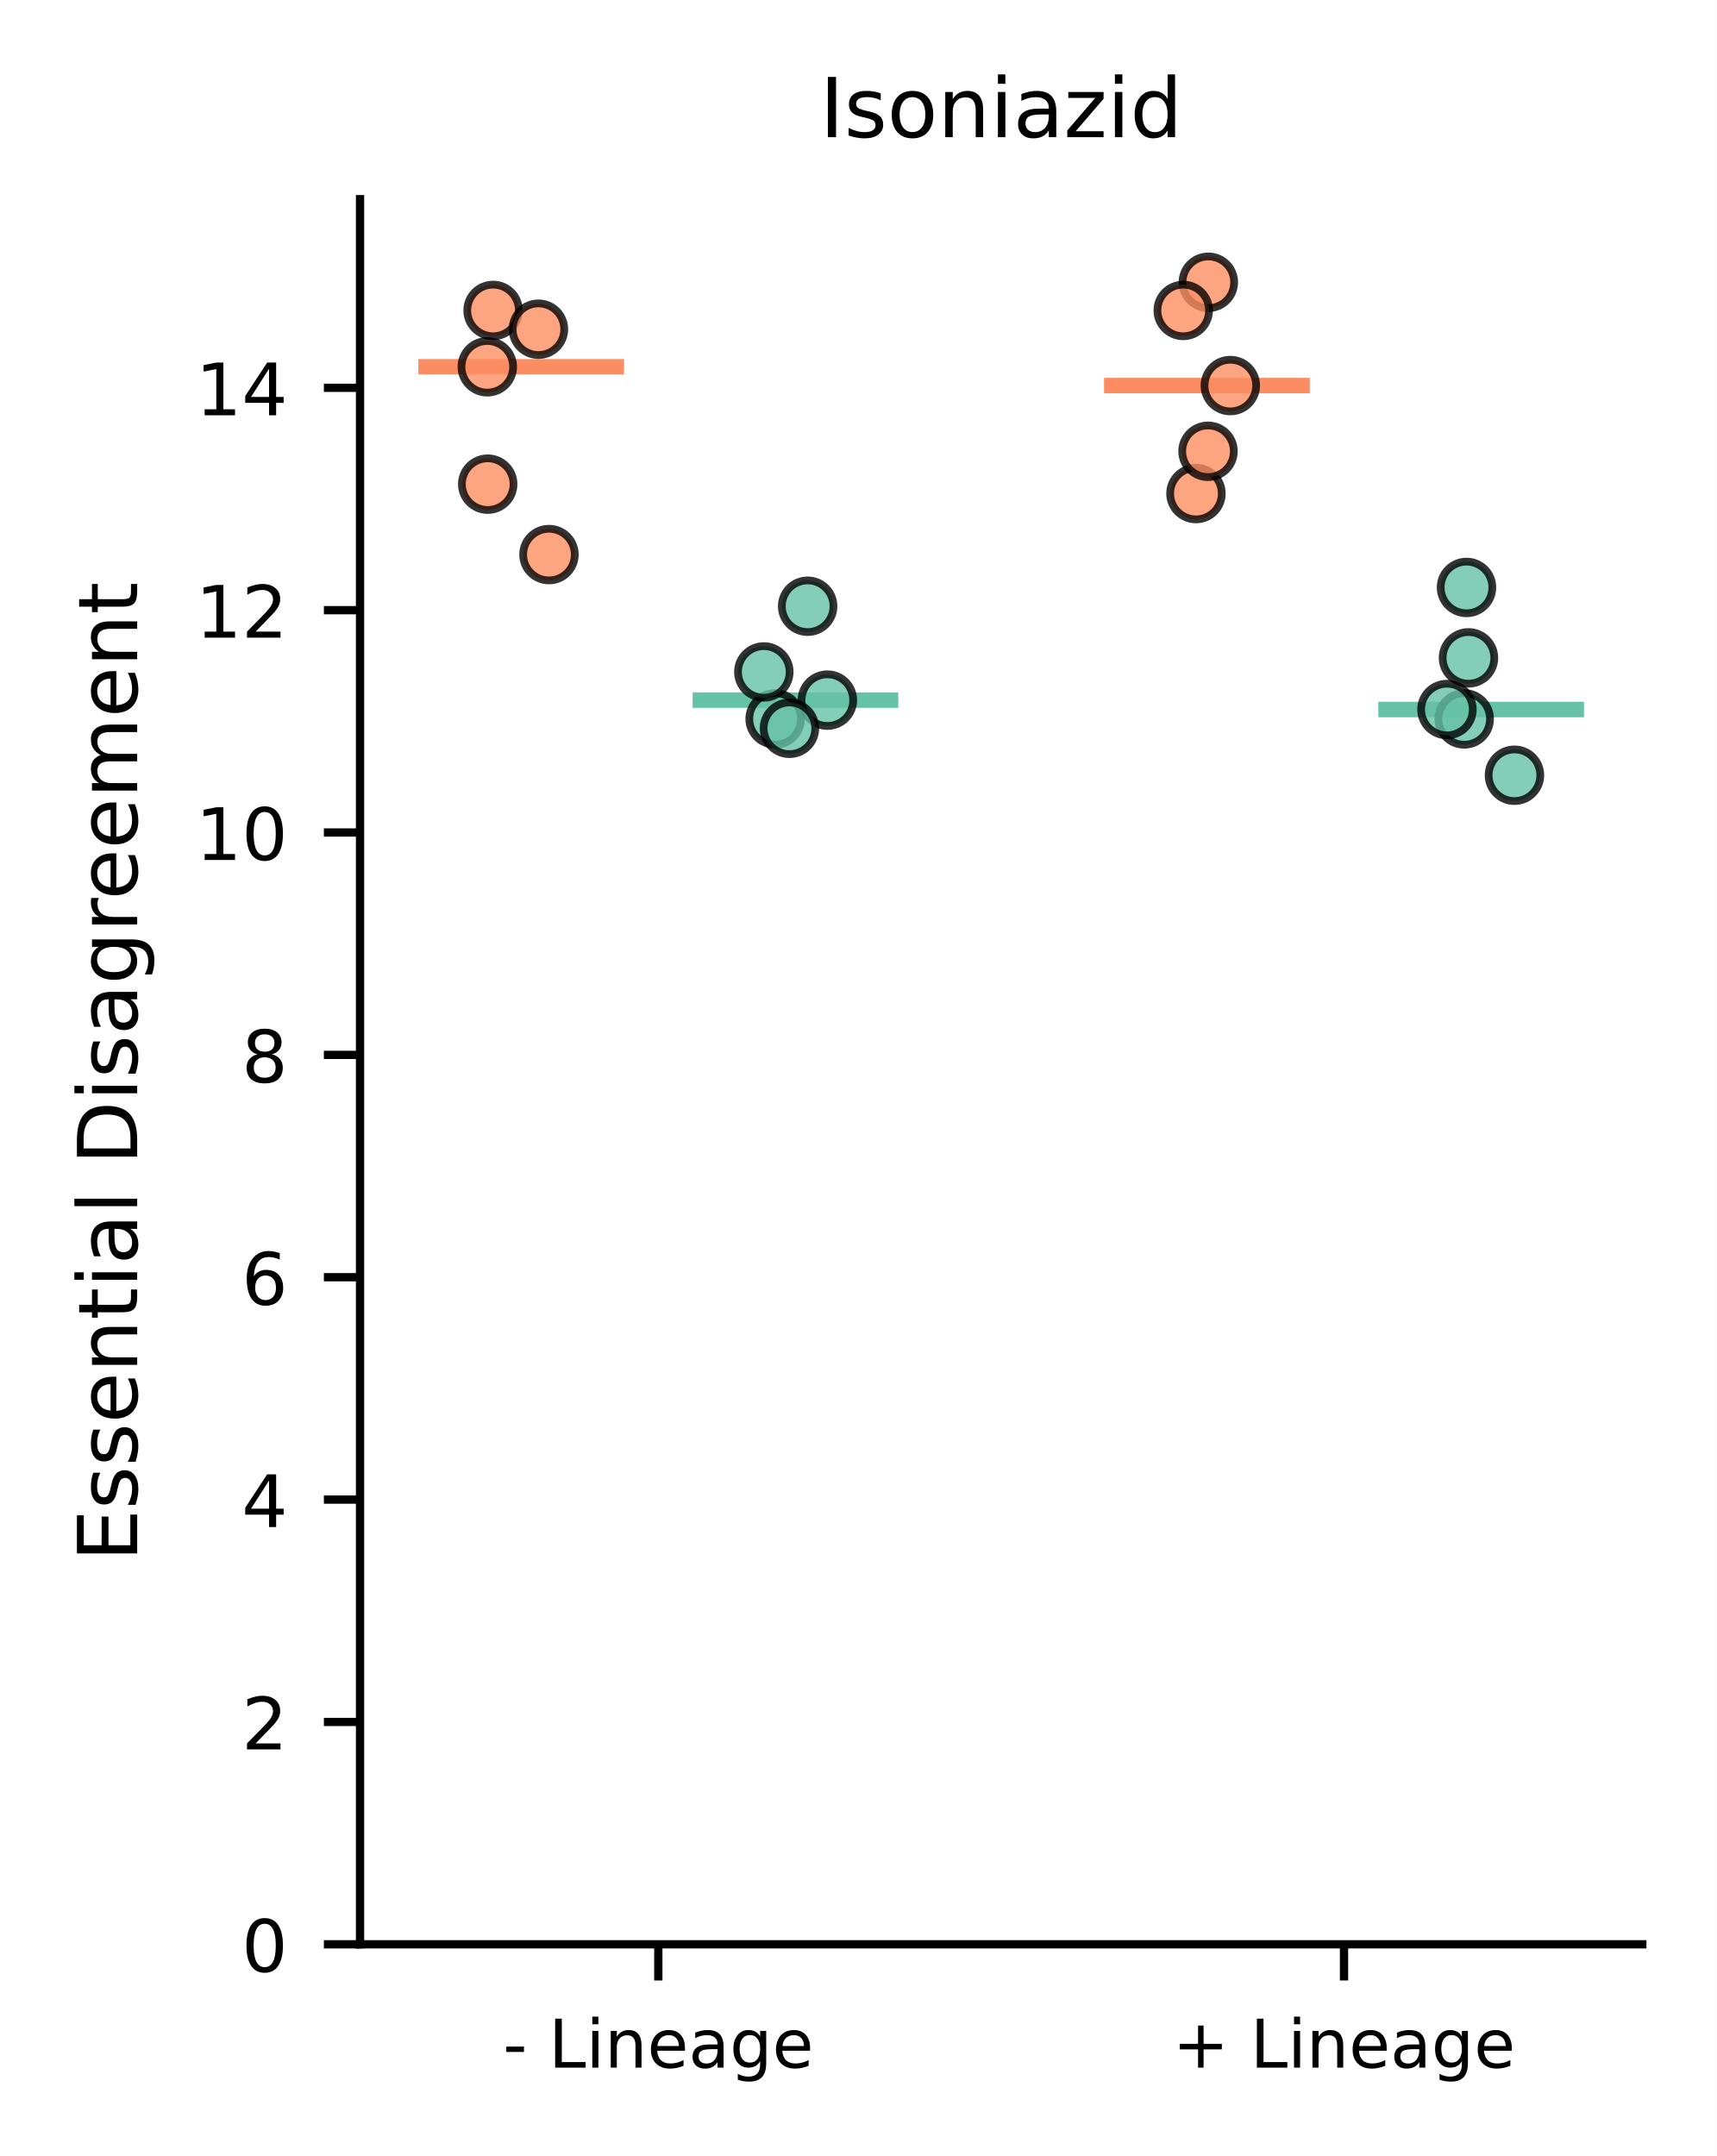
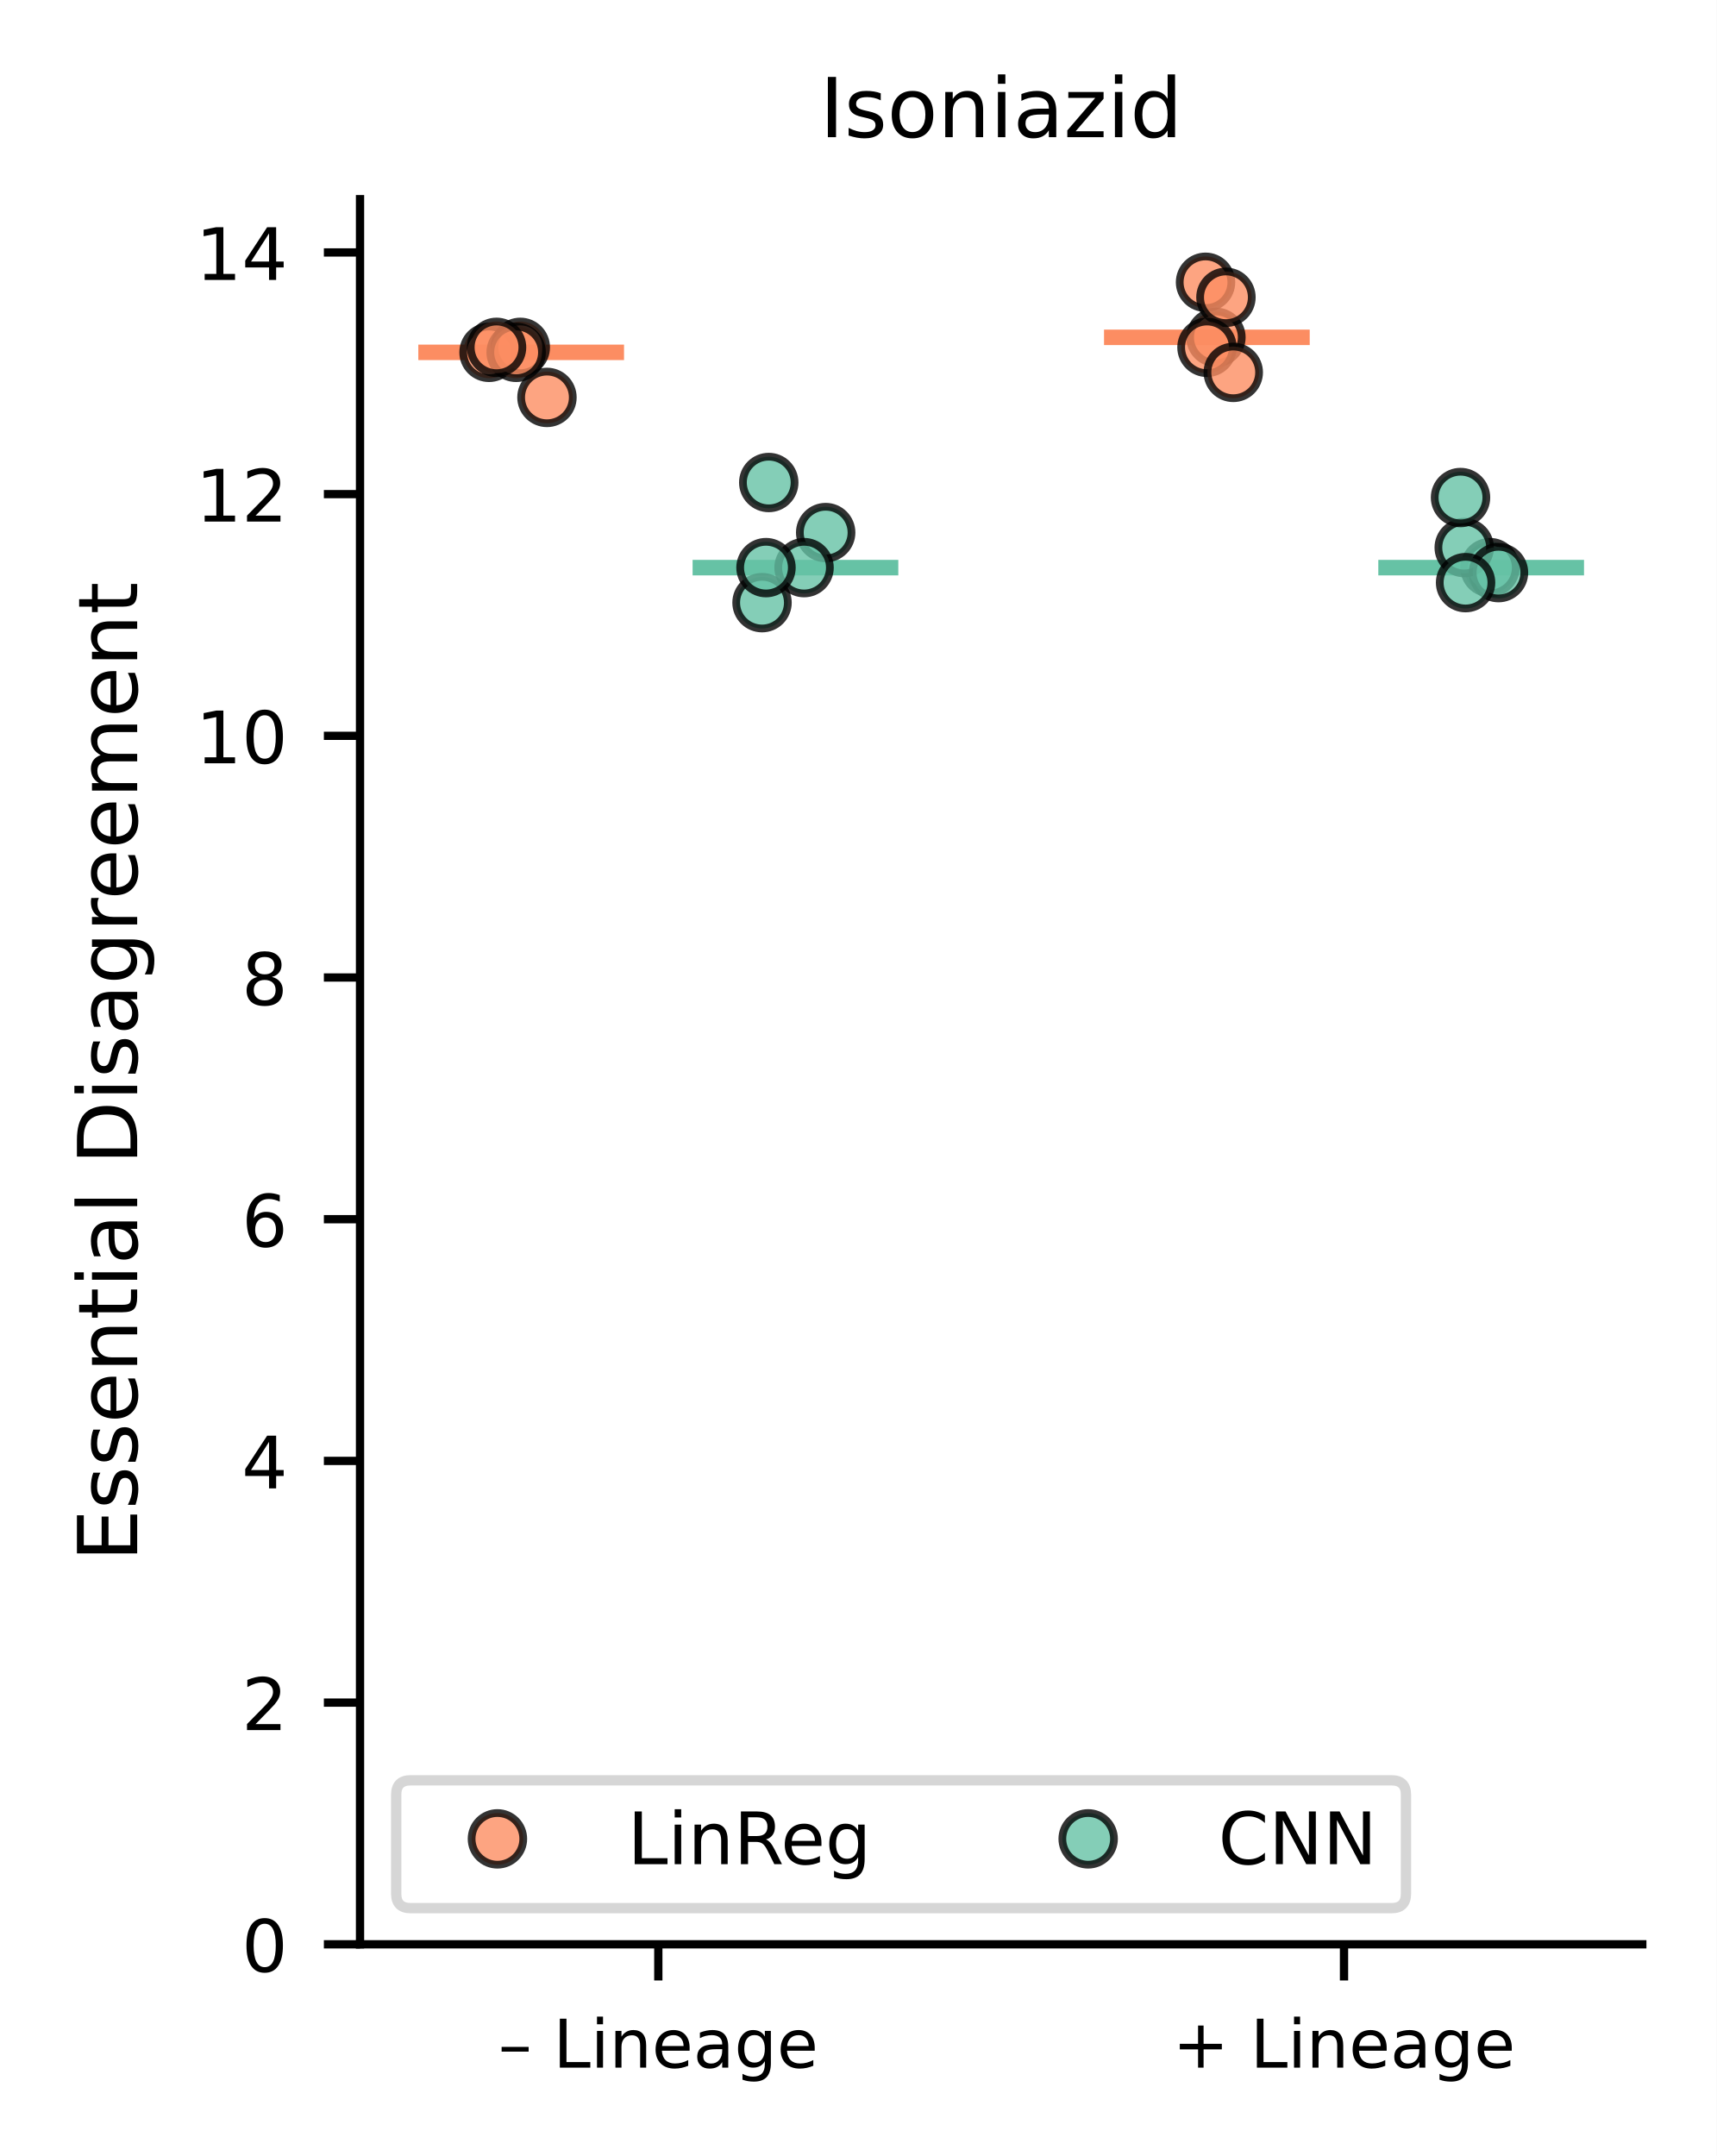
<svg xmlns="http://www.w3.org/2000/svg" xmlns:xlink="http://www.w3.org/1999/xlink" width="166.17pt" height="208.69pt" viewBox="0 0 166.17 208.69" version="1.1">
  <defs>
    <style type="text/css">*{stroke-linejoin: round; stroke-linecap: butt}</style>
  </defs>
  <g id="figure_1">
    <g id="patch_1">
      <path d="M 0 208.69  L 166.17 208.69  L 166.17 0  L 0 0  z " style="fill: #ffffff" />
    </g>
    <g id="axes_1">
      <g id="patch_2">
        <path d="M 34.85 188.199  L 158.97 188.199  L 158.97 19.279  L 34.85 19.279  z " style="fill: #ffffff" />
      </g>
      <g id="LineCollection_1">
-         <path d="M 40.492 35.503  L 60.404 35.503  " clip-path="url(#p94650a0e84)" style="fill: none; stroke: #fc8d62; stroke-width: 1.5" />
+         <path d="M 40.492 34.106  L 60.404 34.106  " clip-path="url(#p1dc9c56889)" style="fill: none; stroke: #fc8d62; stroke-width: 1.5" />
      </g>
      <g id="LineCollection_2">
-         <path d="M 67.042 67.769  L 86.954 67.769  " clip-path="url(#p94650a0e84)" style="fill: none; stroke: #66c2a5; stroke-width: 1.5" />
+         <path d="M 67.042 54.943  L 86.954 54.943  " clip-path="url(#p1dc9c56889)" style="fill: none; stroke: #66c2a5; stroke-width: 1.5" />
      </g>
      <g id="LineCollection_3">
-         <path d="M 106.866 37.321  L 126.778 37.321  " clip-path="url(#p94650a0e84)" style="fill: none; stroke: #fc8d62; stroke-width: 1.5" />
+         <path d="M 106.866 32.653  L 126.778 32.653  " clip-path="url(#p1dc9c56889)" style="fill: none; stroke: #fc8d62; stroke-width: 1.5" />
      </g>
      <g id="LineCollection_4">
-         <path d="M 133.416 68.678  L 153.328 68.678  " clip-path="url(#p94650a0e84)" style="fill: none; stroke: #66c2a5; stroke-width: 1.5" />
+         <path d="M 133.416 54.943  L 153.328 54.943  " clip-path="url(#p1dc9c56889)" style="fill: none; stroke: #66c2a5; stroke-width: 1.5" />
      </g>
      <g id="PathCollection_1">
        <defs>
-           <path id="C0_0_45307e99da" d="M 0 2.5  C 0.663 2.5 1.299 2.237 1.768 1.768  C 2.237 1.299 2.5 0.663 2.5 -0  C 2.5 -0.663 2.237 -1.299 1.768 -1.768  C 1.299 -2.237 0.663 -2.5 0 -2.5  C -0.663 -2.5 -1.299 -2.237 -1.768 -1.768  C -2.237 -1.299 -2.5 -0.663 -2.5 0  C -2.5 0.663 -2.237 1.299 -1.768 1.768  C -1.299 2.237 -0.663 2.5 0 2.5  z " />
+           <path id="C0_0_8d26a38bea" d="M 0 2.5  C 0.663 2.5 1.299 2.237 1.768 1.768  C 2.237 1.299 2.5 0.663 2.5 -0  C 2.5 -0.663 2.237 -1.299 1.768 -1.768  C 1.299 -2.237 0.663 -2.5 0 -2.5  C -0.663 -2.5 -1.299 -2.237 -1.768 -1.768  C -2.237 -1.299 -2.5 -0.663 -2.5 0  C -2.5 0.663 -2.237 1.299 -1.768 1.768  C -1.299 2.237 -0.663 2.5 0 2.5  z " />
        </defs>
-         <g clip-path="url(#p94650a0e84)">
-           <use xlink:href="#C0_0_45307e99da" x="53.139" y="53.681" style="fill: #fc8d62; fill-opacity: 0.8; stroke: #000000; stroke-opacity: 0.8; stroke-width: 0.75" />
-         </g>
-         <g clip-path="url(#p94650a0e84)">
-           <use xlink:href="#C0_0_45307e99da" x="47.209" y="46.864" style="fill: #fc8d62; fill-opacity: 0.8; stroke: #000000; stroke-opacity: 0.8; stroke-width: 0.75" />
-         </g>
-         <g clip-path="url(#p94650a0e84)">
-           <use xlink:href="#C0_0_45307e99da" x="47.169" y="35.503" style="fill: #fc8d62; fill-opacity: 0.8; stroke: #000000; stroke-opacity: 0.8; stroke-width: 0.75" />
-         </g>
-         <g clip-path="url(#p94650a0e84)">
-           <use xlink:href="#C0_0_45307e99da" x="47.728" y="30.049" style="fill: #fc8d62; fill-opacity: 0.8; stroke: #000000; stroke-opacity: 0.8; stroke-width: 0.75" />
-         </g>
-         <g clip-path="url(#p94650a0e84)">
-           <use xlink:href="#C0_0_45307e99da" x="52.118" y="31.867" style="fill: #fc8d62; fill-opacity: 0.8; stroke: #000000; stroke-opacity: 0.8; stroke-width: 0.75" />
+         <g clip-path="url(#p1dc9c56889)">
+           <use xlink:href="#C0_0_8d26a38bea" x="52.944" y="38.468" style="fill: #fc8d62; fill-opacity: 0.8; stroke: #000000; stroke-opacity: 0.8; stroke-width: 0.75" />
+         </g>
+         <g clip-path="url(#p1dc9c56889)">
+           <use xlink:href="#C0_0_8d26a38bea" x="47.338" y="34.106" style="fill: #fc8d62; fill-opacity: 0.8; stroke: #000000; stroke-opacity: 0.8; stroke-width: 0.75" />
+         </g>
+         <g clip-path="url(#p1dc9c56889)">
+           <use xlink:href="#C0_0_8d26a38bea" x="50.364" y="33.622" style="fill: #fc8d62; fill-opacity: 0.8; stroke: #000000; stroke-opacity: 0.8; stroke-width: 0.75" />
+         </g>
+         <g clip-path="url(#p1dc9c56889)">
+           <use xlink:href="#C0_0_8d26a38bea" x="49.962" y="34.106" style="fill: #fc8d62; fill-opacity: 0.8; stroke: #000000; stroke-opacity: 0.8; stroke-width: 0.75" />
+         </g>
+         <g clip-path="url(#p1dc9c56889)">
+           <use xlink:href="#C0_0_8d26a38bea" x="48.065" y="33.622" style="fill: #fc8d62; fill-opacity: 0.8; stroke: #000000; stroke-opacity: 0.8; stroke-width: 0.75" />
        </g>
      </g>
      <g id="PathCollection_2">
        <defs>
-           <path id="C1_0_b2e82d5ae5" d="M 0 2.5  C 0.663 2.5 1.299 2.237 1.768 1.768  C 2.237 1.299 2.5 0.663 2.5 -0  C 2.5 -0.663 2.237 -1.299 1.768 -1.768  C 1.299 -2.237 0.663 -2.5 0 -2.5  C -0.663 -2.5 -1.299 -2.237 -1.768 -1.768  C -2.237 -1.299 -2.5 -0.663 -2.5 0  C -2.5 0.663 -2.237 1.299 -1.768 1.768  C -1.299 2.237 -0.663 2.5 0 2.5  z " />
+           <path id="C1_0_cd0dc8961b" d="M 0 2.5  C 0.663 2.5 1.299 2.237 1.768 1.768  C 2.237 1.299 2.5 0.663 2.5 -0  C 2.5 -0.663 2.237 -1.299 1.768 -1.768  C 1.299 -2.237 0.663 -2.5 0 -2.5  C -0.663 -2.5 -1.299 -2.237 -1.768 -1.768  C -2.237 -1.299 -2.5 -0.663 -2.5 0  C -2.5 0.663 -2.237 1.299 -1.768 1.768  C -1.299 2.237 -0.663 2.5 0 2.5  z " />
        </defs>
-         <g clip-path="url(#p94650a0e84)">
-           <use xlink:href="#C1_0_b2e82d5ae5" x="75.031" y="69.587" style="fill: #66c2a5; fill-opacity: 0.8; stroke: #000000; stroke-opacity: 0.8; stroke-width: 0.75" />
-         </g>
-         <g clip-path="url(#p94650a0e84)">
-           <use xlink:href="#C1_0_b2e82d5ae5" x="80.088" y="67.769" style="fill: #66c2a5; fill-opacity: 0.8; stroke: #000000; stroke-opacity: 0.8; stroke-width: 0.75" />
-         </g>
-         <g clip-path="url(#p94650a0e84)">
-           <use xlink:href="#C1_0_b2e82d5ae5" x="76.418" y="70.496" style="fill: #66c2a5; fill-opacity: 0.8; stroke: #000000; stroke-opacity: 0.8; stroke-width: 0.75" />
-         </g>
-         <g clip-path="url(#p94650a0e84)">
-           <use xlink:href="#C1_0_b2e82d5ae5" x="78.178" y="58.68" style="fill: #66c2a5; fill-opacity: 0.8; stroke: #000000; stroke-opacity: 0.8; stroke-width: 0.75" />
-         </g>
-         <g clip-path="url(#p94650a0e84)">
-           <use xlink:href="#C1_0_b2e82d5ae5" x="73.936" y="65.042" style="fill: #66c2a5; fill-opacity: 0.8; stroke: #000000; stroke-opacity: 0.8; stroke-width: 0.75" />
+         <g clip-path="url(#p1dc9c56889)">
+           <use xlink:href="#C1_0_cd0dc8961b" x="79.923" y="51.551" style="fill: #66c2a5; fill-opacity: 0.8; stroke: #000000; stroke-opacity: 0.8; stroke-width: 0.75" />
+         </g>
+         <g clip-path="url(#p1dc9c56889)">
+           <use xlink:href="#C1_0_cd0dc8961b" x="77.831" y="54.943" style="fill: #66c2a5; fill-opacity: 0.8; stroke: #000000; stroke-opacity: 0.8; stroke-width: 0.75" />
+         </g>
+         <g clip-path="url(#p1dc9c56889)">
+           <use xlink:href="#C1_0_cd0dc8961b" x="73.762" y="58.335" style="fill: #66c2a5; fill-opacity: 0.8; stroke: #000000; stroke-opacity: 0.8; stroke-width: 0.75" />
+         </g>
+         <g clip-path="url(#p1dc9c56889)">
+           <use xlink:href="#C1_0_cd0dc8961b" x="74.413" y="46.705" style="fill: #66c2a5; fill-opacity: 0.8; stroke: #000000; stroke-opacity: 0.8; stroke-width: 0.75" />
+         </g>
+         <g clip-path="url(#p1dc9c56889)">
+           <use xlink:href="#C1_0_cd0dc8961b" x="74.146" y="54.943" style="fill: #66c2a5; fill-opacity: 0.8; stroke: #000000; stroke-opacity: 0.8; stroke-width: 0.75" />
        </g>
      </g>
      <g id="PathCollection_3">
        <defs>
-           <path id="C2_0_49ea3486a6" d="M 0 2.5  C 0.663 2.5 1.299 2.237 1.768 1.768  C 2.237 1.299 2.5 0.663 2.5 -0  C 2.5 -0.663 2.237 -1.299 1.768 -1.768  C 1.299 -2.237 0.663 -2.5 0 -2.5  C -0.663 -2.5 -1.299 -2.237 -1.768 -1.768  C -2.237 -1.299 -2.5 -0.663 -2.5 0  C -2.5 0.663 -2.237 1.299 -1.768 1.768  C -1.299 2.237 -0.663 2.5 0 2.5  z " />
+           <path id="C2_0_9efabebb81" d="M 0 2.5  C 0.663 2.5 1.299 2.237 1.768 1.768  C 2.237 1.299 2.5 0.663 2.5 -0  C 2.5 -0.663 2.237 -1.299 1.768 -1.768  C 1.299 -2.237 0.663 -2.5 0 -2.5  C -0.663 -2.5 -1.299 -2.237 -1.768 -1.768  C -2.237 -1.299 -2.5 -0.663 -2.5 0  C -2.5 0.663 -2.237 1.299 -1.768 1.768  C -1.299 2.237 -0.663 2.5 0 2.5  z " />
        </defs>
-         <g clip-path="url(#p94650a0e84)">
-           <use xlink:href="#C2_0_49ea3486a6" x="115.766" y="47.773" style="fill: #fc8d62; fill-opacity: 0.8; stroke: #000000; stroke-opacity: 0.8; stroke-width: 0.75" />
-         </g>
-         <g clip-path="url(#p94650a0e84)">
-           <use xlink:href="#C2_0_49ea3486a6" x="116.933" y="43.683" style="fill: #fc8d62; fill-opacity: 0.8; stroke: #000000; stroke-opacity: 0.8; stroke-width: 0.75" />
-         </g>
-         <g clip-path="url(#p94650a0e84)">
-           <use xlink:href="#C2_0_49ea3486a6" x="119.092" y="37.321" style="fill: #fc8d62; fill-opacity: 0.8; stroke: #000000; stroke-opacity: 0.8; stroke-width: 0.75" />
-         </g>
-         <g clip-path="url(#p94650a0e84)">
-           <use xlink:href="#C2_0_49ea3486a6" x="116.964" y="27.323" style="fill: #fc8d62; fill-opacity: 0.8; stroke: #000000; stroke-opacity: 0.8; stroke-width: 0.75" />
-         </g>
-         <g clip-path="url(#p94650a0e84)">
-           <use xlink:href="#C2_0_49ea3486a6" x="114.534" y="30.049" style="fill: #fc8d62; fill-opacity: 0.8; stroke: #000000; stroke-opacity: 0.8; stroke-width: 0.75" />
+         <g clip-path="url(#p1dc9c56889)">
+           <use xlink:href="#C2_0_9efabebb81" x="116.692" y="27.323" style="fill: #fc8d62; fill-opacity: 0.8; stroke: #000000; stroke-opacity: 0.8; stroke-width: 0.75" />
+         </g>
+         <g clip-path="url(#p1dc9c56889)">
+           <use xlink:href="#C2_0_9efabebb81" x="117.698" y="32.653" style="fill: #fc8d62; fill-opacity: 0.8; stroke: #000000; stroke-opacity: 0.8; stroke-width: 0.75" />
+         </g>
+         <g clip-path="url(#p1dc9c56889)">
+           <use xlink:href="#C2_0_9efabebb81" x="118.668" y="28.776" style="fill: #fc8d62; fill-opacity: 0.8; stroke: #000000; stroke-opacity: 0.8; stroke-width: 0.75" />
+         </g>
+         <g clip-path="url(#p1dc9c56889)">
+           <use xlink:href="#C2_0_9efabebb81" x="116.832" y="33.622" style="fill: #fc8d62; fill-opacity: 0.8; stroke: #000000; stroke-opacity: 0.8; stroke-width: 0.75" />
+         </g>
+         <g clip-path="url(#p1dc9c56889)">
+           <use xlink:href="#C2_0_9efabebb81" x="119.377" y="36.045" style="fill: #fc8d62; fill-opacity: 0.8; stroke: #000000; stroke-opacity: 0.8; stroke-width: 0.75" />
        </g>
      </g>
      <g id="PathCollection_4">
        <defs>
-           <path id="C3_0_406bb41c8e" d="M 0 2.5  C 0.663 2.5 1.299 2.237 1.768 1.768  C 2.237 1.299 2.5 0.663 2.5 -0  C 2.5 -0.663 2.237 -1.299 1.768 -1.768  C 1.299 -2.237 0.663 -2.5 0 -2.5  C -0.663 -2.5 -1.299 -2.237 -1.768 -1.768  C -2.237 -1.299 -2.5 -0.663 -2.5 0  C -2.5 0.663 -2.237 1.299 -1.768 1.768  C -1.299 2.237 -0.663 2.5 0 2.5  z " />
+           <path id="C3_0_fb7baf401c" d="M 0 2.5  C 0.663 2.5 1.299 2.237 1.768 1.768  C 2.237 1.299 2.5 0.663 2.5 -0  C 2.5 -0.663 2.237 -1.299 1.768 -1.768  C 1.299 -2.237 0.663 -2.5 0 -2.5  C -0.663 -2.5 -1.299 -2.237 -1.768 -1.768  C -2.237 -1.299 -2.5 -0.663 -2.5 0  C -2.5 0.663 -2.237 1.299 -1.768 1.768  C -1.299 2.237 -0.663 2.5 0 2.5  z " />
        </defs>
-         <g clip-path="url(#p94650a0e84)">
-           <use xlink:href="#C3_0_406bb41c8e" x="146.596" y="75.04" style="fill: #66c2a5; fill-opacity: 0.8; stroke: #000000; stroke-opacity: 0.8; stroke-width: 0.75" />
-         </g>
-         <g clip-path="url(#p94650a0e84)">
-           <use xlink:href="#C3_0_406bb41c8e" x="141.73" y="69.587" style="fill: #66c2a5; fill-opacity: 0.8; stroke: #000000; stroke-opacity: 0.8; stroke-width: 0.75" />
-         </g>
-         <g clip-path="url(#p94650a0e84)">
-           <use xlink:href="#C3_0_406bb41c8e" x="140.06" y="68.678" style="fill: #66c2a5; fill-opacity: 0.8; stroke: #000000; stroke-opacity: 0.8; stroke-width: 0.75" />
-         </g>
-         <g clip-path="url(#p94650a0e84)">
-           <use xlink:href="#C3_0_406bb41c8e" x="141.954" y="56.862" style="fill: #66c2a5; fill-opacity: 0.8; stroke: #000000; stroke-opacity: 0.8; stroke-width: 0.75" />
-         </g>
-         <g clip-path="url(#p94650a0e84)">
-           <use xlink:href="#C3_0_406bb41c8e" x="142.145" y="63.679" style="fill: #66c2a5; fill-opacity: 0.8; stroke: #000000; stroke-opacity: 0.8; stroke-width: 0.75" />
+         <g clip-path="url(#p1dc9c56889)">
+           <use xlink:href="#C3_0_fb7baf401c" x="144.225" y="54.943" style="fill: #66c2a5; fill-opacity: 0.8; stroke: #000000; stroke-opacity: 0.8; stroke-width: 0.75" />
+         </g>
+         <g clip-path="url(#p1dc9c56889)">
+           <use xlink:href="#C3_0_fb7baf401c" x="141.732" y="53.005" style="fill: #66c2a5; fill-opacity: 0.8; stroke: #000000; stroke-opacity: 0.8; stroke-width: 0.75" />
+         </g>
+         <g clip-path="url(#p1dc9c56889)">
+           <use xlink:href="#C3_0_fb7baf401c" x="145.05" y="55.427" style="fill: #66c2a5; fill-opacity: 0.8; stroke: #000000; stroke-opacity: 0.8; stroke-width: 0.75" />
+         </g>
+         <g clip-path="url(#p1dc9c56889)">
+           <use xlink:href="#C3_0_fb7baf401c" x="141.374" y="48.159" style="fill: #66c2a5; fill-opacity: 0.8; stroke: #000000; stroke-opacity: 0.8; stroke-width: 0.75" />
+         </g>
+         <g clip-path="url(#p1dc9c56889)">
+           <use xlink:href="#C3_0_fb7baf401c" x="141.863" y="56.397" style="fill: #66c2a5; fill-opacity: 0.8; stroke: #000000; stroke-opacity: 0.8; stroke-width: 0.75" />
        </g>
      </g>
      <g id="line2d_1" />
      <g id="line2d_2" />
      <g id="matplotlib.axis_1">
        <g id="xtick_1">
          <g id="line2d_3">
            <defs>
-               <path id="m87bab9e386" d="M 0 0  L 0 3.5  " style="stroke: #000000; stroke-width: 0.8" />
-             </defs>
-             <g>
-               <use xlink:href="#m87bab9e386" x="63.723" y="188.199" style="stroke: #000000; stroke-width: 0.8" />
+               <path id="m4e1618f8bd" d="M 0 0  L 0 3.5  " style="stroke: #000000; stroke-width: 0.8" />
+             </defs>
+             <g>
+               <use xlink:href="#m4e1618f8bd" x="63.723" y="188.199" style="stroke: #000000; stroke-width: 0.8" />
            </g>
          </g>
          <g id="text_1">
-             <g transform="translate(48.68955 200.1377) scale(0.065 -0.065)">
-               <defs>
-                 <path id="DejaVuSans-2d" d="M 313 2009  L 1997 2009  L 1997 1497  L 313 1497  L 313 2009  z " transform="scale(0.015625)" />
+             <g transform="translate(48.23709 200.1377) scale(0.065 -0.065)">
+               <defs>
+                 <path id="DejaVuSans-2013" d="M 313 1978  L 2888 1978  L 2888 1528  L 313 1528  L 313 1978  z " transform="scale(0.015625)" />
                <path id="DejaVuSans-20" transform="scale(0.015625)" />
                <path id="DejaVuSans-4c" d="M 628 4666  L 1259 4666  L 1259 531  L 3531 531  L 3531 0  L 628 0  L 628 4666  z " transform="scale(0.015625)" />
                <path id="DejaVuSans-69" d="M 603 3500  L 1178 3500  L 1178 0  L 603 0  L 603 3500  z M 603 4863  L 1178 4863  L 1178 4134  L 603 4134  L 603 4863  z " transform="scale(0.015625)" />
                <path id="DejaVuSans-6e" d="M 3513 2113  L 3513 0  L 2938 0  L 2938 2094  Q 2938 2591 2744 2837  Q 2550 3084 2163 3084  Q 1697 3084 1428 2787  Q 1159 2491 1159 1978  L 1159 0  L 581 0  L 581 3500  L 1159 3500  L 1159 2956  Q 1366 3272 1645 3428  Q 1925 3584 2291 3584  Q 2894 3584 3203 3211  Q 3513 2838 3513 2113  z " transform="scale(0.015625)" />
                <path id="DejaVuSans-65" d="M 3597 1894  L 3597 1613  L 953 1613  Q 991 1019 1311 708  Q 1631 397 2203 397  Q 2534 397 2845 478  Q 3156 559 3463 722  L 3463 178  Q 3153 47 2828 -22  Q 2503 -91 2169 -91  Q 1331 -91 842 396  Q 353 884 353 1716  Q 353 2575 817 3079  Q 1281 3584 2069 3584  Q 2775 3584 3186 3129  Q 3597 2675 3597 1894  z M 3022 2063  Q 3016 2534 2758 2815  Q 2500 3097 2075 3097  Q 1594 3097 1305 2825  Q 1016 2553 972 2059  L 3022 2063  z " transform="scale(0.015625)" />
                <path id="DejaVuSans-61" d="M 2194 1759  Q 1497 1759 1228 1600  Q 959 1441 959 1056  Q 959 750 1161 570  Q 1363 391 1709 391  Q 2188 391 2477 730  Q 2766 1069 2766 1631  L 2766 1759  L 2194 1759  z M 3341 1997  L 3341 0  L 2766 0  L 2766 531  Q 2569 213 2275 61  Q 1981 -91 1556 -91  Q 1019 -91 701 211  Q 384 513 384 1019  Q 384 1609 779 1909  Q 1175 2209 1959 2209  L 2766 2209  L 2766 2266  Q 2766 2663 2505 2880  Q 2244 3097 1772 3097  Q 1472 3097 1187 3025  Q 903 2953 641 2809  L 641 3341  Q 956 3463 1253 3523  Q 1550 3584 1831 3584  Q 2591 3584 2966 3190  Q 3341 2797 3341 1997  z " transform="scale(0.015625)" />
                <path id="DejaVuSans-67" d="M 2906 1791  Q 2906 2416 2648 2759  Q 2391 3103 1925 3103  Q 1463 3103 1205 2759  Q 947 2416 947 1791  Q 947 1169 1205 825  Q 1463 481 1925 481  Q 2391 481 2648 825  Q 2906 1169 2906 1791  z M 3481 434  Q 3481 -459 3084 -895  Q 2688 -1331 1869 -1331  Q 1566 -1331 1297 -1286  Q 1028 -1241 775 -1147  L 775 -588  Q 1028 -725 1275 -790  Q 1522 -856 1778 -856  Q 2344 -856 2625 -561  Q 2906 -266 2906 331  L 2906 616  Q 2728 306 2450 153  Q 2172 0 1784 0  Q 1141 0 747 490  Q 353 981 353 1791  Q 353 2603 747 3093  Q 1141 3584 1784 3584  Q 2172 3584 2450 3431  Q 2728 3278 2906 2969  L 2906 3500  L 3481 3500  L 3481 434  z " transform="scale(0.015625)" />
              </defs>
-               <use xlink:href="#DejaVuSans-2d" />
-               <use xlink:href="#DejaVuSans-20" x="36.084" />
-               <use xlink:href="#DejaVuSans-4c" x="67.871" />
-               <use xlink:href="#DejaVuSans-69" x="123.584" />
-               <use xlink:href="#DejaVuSans-6e" x="151.367" />
-               <use xlink:href="#DejaVuSans-65" x="214.746" />
-               <use xlink:href="#DejaVuSans-61" x="276.27" />
-               <use xlink:href="#DejaVuSans-67" x="337.549" />
-               <use xlink:href="#DejaVuSans-65" x="401.025" />
+               <use xlink:href="#DejaVuSans-2013" />
+               <use xlink:href="#DejaVuSans-20" x="50" />
+               <use xlink:href="#DejaVuSans-4c" x="81.787" />
+               <use xlink:href="#DejaVuSans-69" x="137.5" />
+               <use xlink:href="#DejaVuSans-6e" x="165.283" />
+               <use xlink:href="#DejaVuSans-65" x="228.662" />
+               <use xlink:href="#DejaVuSans-61" x="290.186" />
+               <use xlink:href="#DejaVuSans-67" x="351.465" />
+               <use xlink:href="#DejaVuSans-65" x="414.941" />
            </g>
          </g>
        </g>
        <g id="xtick_2">
          <g id="line2d_4">
            <g>
-               <use xlink:href="#m87bab9e386" x="130.097" y="188.199" style="stroke: #000000; stroke-width: 0.8" />
+               <use xlink:href="#m4e1618f8bd" x="130.097" y="188.199" style="stroke: #000000; stroke-width: 0.8" />
            </g>
          </g>
          <g id="text_2">
            <g transform="translate(113.513 200.1377) scale(0.065 -0.065)">
              <defs>
                <path id="DejaVuSans-2b" d="M 2944 4013  L 2944 2272  L 4684 2272  L 4684 1741  L 2944 1741  L 2944 0  L 2419 0  L 2419 1741  L 678 1741  L 678 2272  L 2419 2272  L 2419 4013  L 2944 4013  z " transform="scale(0.015625)" />
              </defs>
              <use xlink:href="#DejaVuSans-2b" />
              <use xlink:href="#DejaVuSans-20" x="83.789" />
              <use xlink:href="#DejaVuSans-4c" x="115.576" />
              <use xlink:href="#DejaVuSans-69" x="171.289" />
              <use xlink:href="#DejaVuSans-6e" x="199.072" />
              <use xlink:href="#DejaVuSans-65" x="262.451" />
              <use xlink:href="#DejaVuSans-61" x="323.975" />
              <use xlink:href="#DejaVuSans-67" x="385.254" />
              <use xlink:href="#DejaVuSans-65" x="448.73" />
            </g>
          </g>
        </g>
      </g>
      <g id="matplotlib.axis_2">
        <g id="ytick_1">
          <g id="line2d_5">
            <defs>
-               <path id="mc4c781fdca" d="M 0 0  L -3.5 0  " style="stroke: #000000; stroke-width: 0.8" />
-             </defs>
-             <g>
-               <use xlink:href="#mc4c781fdca" x="34.85" y="188.199" style="stroke: #000000; stroke-width: 0.8" />
+               <path id="mea5099f871" d="M 0 0  L -3.5 0  " style="stroke: #000000; stroke-width: 0.8" />
+             </defs>
+             <g>
+               <use xlink:href="#mea5099f871" x="34.85" y="188.199" style="stroke: #000000; stroke-width: 0.8" />
            </g>
          </g>
          <g id="text_3">
            <g transform="translate(23.39625 190.8582) scale(0.07 -0.07)">
              <defs>
                <path id="DejaVuSans-30" d="M 2034 4250  Q 1547 4250 1301 3770  Q 1056 3291 1056 2328  Q 1056 1369 1301 889  Q 1547 409 2034 409  Q 2525 409 2770 889  Q 3016 1369 3016 2328  Q 3016 3291 2770 3770  Q 2525 4250 2034 4250  z M 2034 4750  Q 2819 4750 3233 4129  Q 3647 3509 3647 2328  Q 3647 1150 3233 529  Q 2819 -91 2034 -91  Q 1250 -91 836 529  Q 422 1150 422 2328  Q 422 3509 836 4129  Q 1250 4750 2034 4750  z " transform="scale(0.015625)" />
              </defs>
              <use xlink:href="#DejaVuSans-30" />
            </g>
          </g>
        </g>
        <g id="ytick_2">
          <g id="line2d_6">
            <g>
-               <use xlink:href="#mc4c781fdca" x="34.85" y="166.676" style="stroke: #000000; stroke-width: 0.8" />
+               <use xlink:href="#mea5099f871" x="34.85" y="164.804" style="stroke: #000000; stroke-width: 0.8" />
            </g>
          </g>
          <g id="text_4">
-             <g transform="translate(23.39625 169.3353) scale(0.07 -0.07)">
+             <g transform="translate(23.39625 167.4633) scale(0.07 -0.07)">
              <defs>
                <path id="DejaVuSans-32" d="M 1228 531  L 3431 531  L 3431 0  L 469 0  L 469 531  Q 828 903 1448 1529  Q 2069 2156 2228 2338  Q 2531 2678 2651 2914  Q 2772 3150 2772 3378  Q 2772 3750 2511 3984  Q 2250 4219 1831 4219  Q 1534 4219 1204 4116  Q 875 4013 500 3803  L 500 4441  Q 881 4594 1212 4672  Q 1544 4750 1819 4750  Q 2544 4750 2975 4387  Q 3406 4025 3406 3419  Q 3406 3131 3298 2873  Q 3191 2616 2906 2266  Q 2828 2175 2409 1742  Q 1991 1309 1228 531  z " transform="scale(0.015625)" />
              </defs>
              <use xlink:href="#DejaVuSans-32" />
            </g>
          </g>
        </g>
        <g id="ytick_3">
          <g id="line2d_7">
            <g>
-               <use xlink:href="#mc4c781fdca" x="34.85" y="145.153" style="stroke: #000000; stroke-width: 0.8" />
+               <use xlink:href="#mea5099f871" x="34.85" y="141.409" style="stroke: #000000; stroke-width: 0.8" />
            </g>
          </g>
          <g id="text_5">
-             <g transform="translate(23.39625 147.8125) scale(0.07 -0.07)">
+             <g transform="translate(23.39625 144.0684) scale(0.07 -0.07)">
              <defs>
                <path id="DejaVuSans-34" d="M 2419 4116  L 825 1625  L 2419 1625  L 2419 4116  z M 2253 4666  L 3047 4666  L 3047 1625  L 3713 1625  L 3713 1100  L 3047 1100  L 3047 0  L 2419 0  L 2419 1100  L 313 1100  L 313 1709  L 2253 4666  z " transform="scale(0.015625)" />
              </defs>
              <use xlink:href="#DejaVuSans-34" />
            </g>
          </g>
        </g>
        <g id="ytick_4">
          <g id="line2d_8">
            <g>
-               <use xlink:href="#mc4c781fdca" x="34.85" y="123.63" style="stroke: #000000; stroke-width: 0.8" />
+               <use xlink:href="#mea5099f871" x="34.85" y="118.014" style="stroke: #000000; stroke-width: 0.8" />
            </g>
          </g>
          <g id="text_6">
-             <g transform="translate(23.39625 126.2896) scale(0.07 -0.07)">
+             <g transform="translate(23.39625 120.6735) scale(0.07 -0.07)">
              <defs>
                <path id="DejaVuSans-36" d="M 2113 2584  Q 1688 2584 1439 2293  Q 1191 2003 1191 1497  Q 1191 994 1439 701  Q 1688 409 2113 409  Q 2538 409 2786 701  Q 3034 994 3034 1497  Q 3034 2003 2786 2293  Q 2538 2584 2113 2584  z M 3366 4563  L 3366 3988  Q 3128 4100 2886 4159  Q 2644 4219 2406 4219  Q 1781 4219 1451 3797  Q 1122 3375 1075 2522  Q 1259 2794 1537 2939  Q 1816 3084 2150 3084  Q 2853 3084 3261 2657  Q 3669 2231 3669 1497  Q 3669 778 3244 343  Q 2819 -91 2113 -91  Q 1303 -91 875 529  Q 447 1150 447 2328  Q 447 3434 972 4092  Q 1497 4750 2381 4750  Q 2619 4750 2861 4703  Q 3103 4656 3366 4563  z " transform="scale(0.015625)" />
              </defs>
              <use xlink:href="#DejaVuSans-36" />
            </g>
          </g>
        </g>
        <g id="ytick_5">
          <g id="line2d_9">
            <g>
-               <use xlink:href="#mc4c781fdca" x="34.85" y="102.107" style="stroke: #000000; stroke-width: 0.8" />
+               <use xlink:href="#mea5099f871" x="34.85" y="94.619" style="stroke: #000000; stroke-width: 0.8" />
            </g>
          </g>
          <g id="text_7">
-             <g transform="translate(23.39625 104.7667) scale(0.07 -0.07)">
+             <g transform="translate(23.39625 97.27866) scale(0.07 -0.07)">
              <defs>
                <path id="DejaVuSans-38" d="M 2034 2216  Q 1584 2216 1326 1975  Q 1069 1734 1069 1313  Q 1069 891 1326 650  Q 1584 409 2034 409  Q 2484 409 2743 651  Q 3003 894 3003 1313  Q 3003 1734 2745 1975  Q 2488 2216 2034 2216  z M 1403 2484  Q 997 2584 770 2862  Q 544 3141 544 3541  Q 544 4100 942 4425  Q 1341 4750 2034 4750  Q 2731 4750 3128 4425  Q 3525 4100 3525 3541  Q 3525 3141 3298 2862  Q 3072 2584 2669 2484  Q 3125 2378 3379 2068  Q 3634 1759 3634 1313  Q 3634 634 3220 271  Q 2806 -91 2034 -91  Q 1263 -91 848 271  Q 434 634 434 1313  Q 434 1759 690 2068  Q 947 2378 1403 2484  z M 1172 3481  Q 1172 3119 1398 2916  Q 1625 2713 2034 2713  Q 2441 2713 2670 2916  Q 2900 3119 2900 3481  Q 2900 3844 2670 4047  Q 2441 4250 2034 4250  Q 1625 4250 1398 4047  Q 1172 3844 1172 3481  z " transform="scale(0.015625)" />
              </defs>
              <use xlink:href="#DejaVuSans-38" />
            </g>
          </g>
        </g>
        <g id="ytick_6">
          <g id="line2d_10">
            <g>
-               <use xlink:href="#mc4c781fdca" x="34.85" y="80.584" style="stroke: #000000; stroke-width: 0.8" />
+               <use xlink:href="#mea5099f871" x="34.85" y="71.224" style="stroke: #000000; stroke-width: 0.8" />
            </g>
          </g>
          <g id="text_8">
-             <g transform="translate(18.9425 83.24385) scale(0.07 -0.07)">
+             <g transform="translate(18.9425 73.88377) scale(0.07 -0.07)">
              <defs>
                <path id="DejaVuSans-31" d="M 794 531  L 1825 531  L 1825 4091  L 703 3866  L 703 4441  L 1819 4666  L 2450 4666  L 2450 531  L 3481 531  L 3481 0  L 794 0  L 794 531  z " transform="scale(0.015625)" />
              </defs>
              <use xlink:href="#DejaVuSans-31" />
              <use xlink:href="#DejaVuSans-30" x="63.623" />
            </g>
          </g>
        </g>
        <g id="ytick_7">
          <g id="line2d_11">
            <g>
-               <use xlink:href="#mc4c781fdca" x="34.85" y="59.062" style="stroke: #000000; stroke-width: 0.8" />
+               <use xlink:href="#mea5099f871" x="34.85" y="47.829" style="stroke: #000000; stroke-width: 0.8" />
            </g>
          </g>
          <g id="text_9">
-             <g transform="translate(18.9425 61.72098) scale(0.07 -0.07)">
+             <g transform="translate(18.9425 50.48888) scale(0.07 -0.07)">
              <use xlink:href="#DejaVuSans-31" />
              <use xlink:href="#DejaVuSans-32" x="63.623" />
            </g>
          </g>
        </g>
        <g id="ytick_8">
          <g id="line2d_12">
            <g>
-               <use xlink:href="#mc4c781fdca" x="34.85" y="37.539" style="stroke: #000000; stroke-width: 0.8" />
+               <use xlink:href="#mea5099f871" x="34.85" y="24.435" style="stroke: #000000; stroke-width: 0.8" />
            </g>
          </g>
          <g id="text_10">
-             <g transform="translate(18.9425 40.1981) scale(0.07 -0.07)">
+             <g transform="translate(18.9425 27.09399) scale(0.07 -0.07)">
              <use xlink:href="#DejaVuSans-31" />
              <use xlink:href="#DejaVuSans-34" x="63.623" />
            </g>
          </g>
        </g>
        <g id="text_11">
          <g transform="translate(13.27875 151.1463) rotate(-90) scale(0.08 -0.08)">
            <defs>
              <path id="DejaVuSans-45" d="M 628 4666  L 3578 4666  L 3578 4134  L 1259 4134  L 1259 2753  L 3481 2753  L 3481 2222  L 1259 2222  L 1259 531  L 3634 531  L 3634 0  L 628 0  L 628 4666  z " transform="scale(0.015625)" />
              <path id="DejaVuSans-73" d="M 2834 3397  L 2834 2853  Q 2591 2978 2328 3040  Q 2066 3103 1784 3103  Q 1356 3103 1142 2972  Q 928 2841 928 2578  Q 928 2378 1081 2264  Q 1234 2150 1697 2047  L 1894 2003  Q 2506 1872 2764 1633  Q 3022 1394 3022 966  Q 3022 478 2636 193  Q 2250 -91 1575 -91  Q 1294 -91 989 -36  Q 684 19 347 128  L 347 722  Q 666 556 975 473  Q 1284 391 1588 391  Q 1994 391 2212 530  Q 2431 669 2431 922  Q 2431 1156 2273 1281  Q 2116 1406 1581 1522  L 1381 1569  Q 847 1681 609 1914  Q 372 2147 372 2553  Q 372 3047 722 3315  Q 1072 3584 1716 3584  Q 2034 3584 2315 3537  Q 2597 3491 2834 3397  z " transform="scale(0.015625)" />
              <path id="DejaVuSans-74" d="M 1172 4494  L 1172 3500  L 2356 3500  L 2356 3053  L 1172 3053  L 1172 1153  Q 1172 725 1289 603  Q 1406 481 1766 481  L 2356 481  L 2356 0  L 1766 0  Q 1100 0 847 248  Q 594 497 594 1153  L 594 3053  L 172 3053  L 172 3500  L 594 3500  L 594 4494  L 1172 4494  z " transform="scale(0.015625)" />
              <path id="DejaVuSans-6c" d="M 603 4863  L 1178 4863  L 1178 0  L 603 0  L 603 4863  z " transform="scale(0.015625)" />
              <path id="DejaVuSans-44" d="M 1259 4147  L 1259 519  L 2022 519  Q 2988 519 3436 956  Q 3884 1394 3884 2338  Q 3884 3275 3436 3711  Q 2988 4147 2022 4147  L 1259 4147  z M 628 4666  L 1925 4666  Q 3281 4666 3915 4102  Q 4550 3538 4550 2338  Q 4550 1131 3912 565  Q 3275 0 1925 0  L 628 0  L 628 4666  z " transform="scale(0.015625)" />
              <path id="DejaVuSans-72" d="M 2631 2963  Q 2534 3019 2420 3045  Q 2306 3072 2169 3072  Q 1681 3072 1420 2755  Q 1159 2438 1159 1844  L 1159 0  L 581 0  L 581 3500  L 1159 3500  L 1159 2956  Q 1341 3275 1631 3429  Q 1922 3584 2338 3584  Q 2397 3584 2469 3576  Q 2541 3569 2628 3553  L 2631 2963  z " transform="scale(0.015625)" />
              <path id="DejaVuSans-6d" d="M 3328 2828  Q 3544 3216 3844 3400  Q 4144 3584 4550 3584  Q 5097 3584 5394 3201  Q 5691 2819 5691 2113  L 5691 0  L 5113 0  L 5113 2094  Q 5113 2597 4934 2840  Q 4756 3084 4391 3084  Q 3944 3084 3684 2787  Q 3425 2491 3425 1978  L 3425 0  L 2847 0  L 2847 2094  Q 2847 2600 2669 2842  Q 2491 3084 2119 3084  Q 1678 3084 1418 2786  Q 1159 2488 1159 1978  L 1159 0  L 581 0  L 581 3500  L 1159 3500  L 1159 2956  Q 1356 3278 1631 3431  Q 1906 3584 2284 3584  Q 2666 3584 2933 3390  Q 3200 3197 3328 2828  z " transform="scale(0.015625)" />
            </defs>
            <use xlink:href="#DejaVuSans-45" />
            <use xlink:href="#DejaVuSans-73" x="63.184" />
            <use xlink:href="#DejaVuSans-73" x="115.283" />
            <use xlink:href="#DejaVuSans-65" x="167.383" />
            <use xlink:href="#DejaVuSans-6e" x="228.906" />
            <use xlink:href="#DejaVuSans-74" x="292.285" />
            <use xlink:href="#DejaVuSans-69" x="331.494" />
            <use xlink:href="#DejaVuSans-61" x="359.277" />
            <use xlink:href="#DejaVuSans-6c" x="420.557" />
            <use xlink:href="#DejaVuSans-20" x="448.34" />
            <use xlink:href="#DejaVuSans-44" x="480.127" />
            <use xlink:href="#DejaVuSans-69" x="557.129" />
            <use xlink:href="#DejaVuSans-73" x="584.912" />
            <use xlink:href="#DejaVuSans-61" x="637.012" />
            <use xlink:href="#DejaVuSans-67" x="698.291" />
            <use xlink:href="#DejaVuSans-72" x="761.768" />
            <use xlink:href="#DejaVuSans-65" x="800.631" />
            <use xlink:href="#DejaVuSans-65" x="862.154" />
            <use xlink:href="#DejaVuSans-6d" x="923.678" />
            <use xlink:href="#DejaVuSans-65" x="1021.09" />
            <use xlink:href="#DejaVuSans-6e" x="1082.613" />
            <use xlink:href="#DejaVuSans-74" x="1145.992" />
          </g>
        </g>
      </g>
      <g id="patch_3">
        <path d="M 34.85 188.199  L 34.85 19.279  " style="fill: none; stroke: #000000; stroke-width: 0.8; stroke-linejoin: miter; stroke-linecap: square" />
      </g>
      <g id="patch_4">
        <path d="M 34.85 188.199  L 158.97 188.199  " style="fill: none; stroke: #000000; stroke-width: 0.8; stroke-linejoin: miter; stroke-linecap: square" />
      </g>
      <g id="text_12">
        <g transform="translate(79.35125 13.27875) scale(0.08 -0.08)">
          <defs>
            <path id="DejaVuSans-49" d="M 628 4666  L 1259 4666  L 1259 0  L 628 0  L 628 4666  z " transform="scale(0.015625)" />
            <path id="DejaVuSans-6f" d="M 1959 3097  Q 1497 3097 1228 2736  Q 959 2375 959 1747  Q 959 1119 1226 758  Q 1494 397 1959 397  Q 2419 397 2687 759  Q 2956 1122 2956 1747  Q 2956 2369 2687 2733  Q 2419 3097 1959 3097  z M 1959 3584  Q 2709 3584 3137 3096  Q 3566 2609 3566 1747  Q 3566 888 3137 398  Q 2709 -91 1959 -91  Q 1206 -91 779 398  Q 353 888 353 1747  Q 353 2609 779 3096  Q 1206 3584 1959 3584  z " transform="scale(0.015625)" />
            <path id="DejaVuSans-7a" d="M 353 3500  L 3084 3500  L 3084 2975  L 922 459  L 3084 459  L 3084 0  L 275 0  L 275 525  L 2438 3041  L 353 3041  L 353 3500  z " transform="scale(0.015625)" />
            <path id="DejaVuSans-64" d="M 2906 2969  L 2906 4863  L 3481 4863  L 3481 0  L 2906 0  L 2906 525  Q 2725 213 2448 61  Q 2172 -91 1784 -91  Q 1150 -91 751 415  Q 353 922 353 1747  Q 353 2572 751 3078  Q 1150 3584 1784 3584  Q 2172 3584 2448 3432  Q 2725 3281 2906 2969  z M 947 1747  Q 947 1113 1208 752  Q 1469 391 1925 391  Q 2381 391 2643 752  Q 2906 1113 2906 1747  Q 2906 2381 2643 2742  Q 2381 3103 1925 3103  Q 1469 3103 1208 2742  Q 947 2381 947 1747  z " transform="scale(0.015625)" />
          </defs>
          <use xlink:href="#DejaVuSans-49" />
          <use xlink:href="#DejaVuSans-73" x="29.492" />
          <use xlink:href="#DejaVuSans-6f" x="81.592" />
          <use xlink:href="#DejaVuSans-6e" x="142.773" />
          <use xlink:href="#DejaVuSans-69" x="206.152" />
          <use xlink:href="#DejaVuSans-61" x="233.936" />
          <use xlink:href="#DejaVuSans-7a" x="295.215" />
          <use xlink:href="#DejaVuSans-69" x="347.705" />
          <use xlink:href="#DejaVuSans-64" x="375.488" />
        </g>
      </g>
+       <g id="legend_1">
+         <g id="patch_5">
+           <path d="M 39.75 184.699  L 134.693 184.699  Q 136.093 184.699 136.093 183.299  L 136.093 173.724  Q 136.093 172.324 134.693 172.324  L 39.75 172.324  Q 38.35 172.324 38.35 173.724  L 38.35 183.299  Q 38.35 184.699 39.75 184.699  z " style="fill: #ffffff; opacity: 0.8; stroke: #cccccc; stroke-linejoin: miter" />
+         </g>
+         <g id="line2d_13">
+           <defs>
+             <path id="m57a5663b39" d="M 0 2.5  C 0.663 2.5 1.299 2.237 1.768 1.768  C 2.237 1.299 2.5 0.663 2.5 0  C 2.5 -0.663 2.237 -1.299 1.768 -1.768  C 1.299 -2.237 0.663 -2.5 0 -2.5  C -0.663 -2.5 -1.299 -2.237 -1.768 -1.768  C -2.237 -1.299 -2.5 -0.663 -2.5 0  C -2.5 0.663 -2.237 1.299 -1.768 1.768  C -1.299 2.237 -0.663 2.5 0 2.5  z " style="stroke: #000000; stroke-opacity: 0.8; stroke-width: 0.75" />
+           </defs>
+           <g>
+             <use xlink:href="#m57a5663b39" x="48.15" y="177.993" style="fill: #fc8d62; fill-opacity: 0.8; stroke: #000000; stroke-opacity: 0.8; stroke-width: 0.75" />
+           </g>
+         </g>
+         <g id="text_13">
+           <g transform="translate(60.75 180.443) scale(0.07 -0.07)">
+             <defs>
+               <path id="DejaVuSans-52" d="M 2841 2188  Q 3044 2119 3236 1894  Q 3428 1669 3622 1275  L 4263 0  L 3584 0  L 2988 1197  Q 2756 1666 2539 1819  Q 2322 1972 1947 1972  L 1259 1972  L 1259 0  L 628 0  L 628 4666  L 2053 4666  Q 2853 4666 3247 4331  Q 3641 3997 3641 3322  Q 3641 2881 3436 2590  Q 3231 2300 2841 2188  z M 1259 4147  L 1259 2491  L 2053 2491  Q 2509 2491 2742 2702  Q 2975 2913 2975 3322  Q 2975 3731 2742 3939  Q 2509 4147 2053 4147  L 1259 4147  z " transform="scale(0.015625)" />
+             </defs>
+             <use xlink:href="#DejaVuSans-4c" />
+             <use xlink:href="#DejaVuSans-69" x="55.713" />
+             <use xlink:href="#DejaVuSans-6e" x="83.496" />
+             <use xlink:href="#DejaVuSans-52" x="146.875" />
+             <use xlink:href="#DejaVuSans-65" x="211.857" />
+             <use xlink:href="#DejaVuSans-67" x="273.381" />
+           </g>
+         </g>
+         <g id="line2d_14">
+           <defs>
+             <path id="m2a46ce5dee" d="M 0 2.5  C 0.663 2.5 1.299 2.237 1.768 1.768  C 2.237 1.299 2.5 0.663 2.5 0  C 2.5 -0.663 2.237 -1.299 1.768 -1.768  C 1.299 -2.237 0.663 -2.5 0 -2.5  C -0.663 -2.5 -1.299 -2.237 -1.768 -1.768  C -2.237 -1.299 -2.5 -0.663 -2.5 0  C -2.5 0.663 -2.237 1.299 -1.768 1.768  C -1.299 2.237 -0.663 2.5 0 2.5  z " style="stroke: #000000; stroke-opacity: 0.8; stroke-width: 0.75" />
+           </defs>
+           <g>
+             <use xlink:href="#m2a46ce5dee" x="105.331" y="177.993" style="fill: #66c2a5; fill-opacity: 0.8; stroke: #000000; stroke-opacity: 0.8; stroke-width: 0.75" />
+           </g>
+         </g>
+         <g id="text_14">
+           <g transform="translate(117.9313 180.443) scale(0.07 -0.07)">
+             <defs>
+               <path id="DejaVuSans-43" d="M 4122 4306  L 4122 3641  Q 3803 3938 3442 4084  Q 3081 4231 2675 4231  Q 1875 4231 1450 3742  Q 1025 3253 1025 2328  Q 1025 1406 1450 917  Q 1875 428 2675 428  Q 3081 428 3442 575  Q 3803 722 4122 1019  L 4122 359  Q 3791 134 3420 21  Q 3050 -91 2638 -91  Q 1578 -91 968 557  Q 359 1206 359 2328  Q 359 3453 968 4101  Q 1578 4750 2638 4750  Q 3056 4750 3426 4639  Q 3797 4528 4122 4306  z " transform="scale(0.015625)" />
+               <path id="DejaVuSans-4e" d="M 628 4666  L 1478 4666  L 3547 763  L 3547 4666  L 4159 4666  L 4159 0  L 3309 0  L 1241 3903  L 1241 0  L 628 0  L 628 4666  z " transform="scale(0.015625)" />
+             </defs>
+             <use xlink:href="#DejaVuSans-43" />
+             <use xlink:href="#DejaVuSans-4e" x="69.824" />
+             <use xlink:href="#DejaVuSans-4e" x="144.629" />
+           </g>
+         </g>
+       </g>
    </g>
  </g>
  <defs>
-     <clipPath id="p94650a0e84">
+     <clipPath id="p1dc9c56889">
      <rect x="34.85" y="19.279" width="124.12" height="168.92" />
    </clipPath>
  </defs>
</svg>
